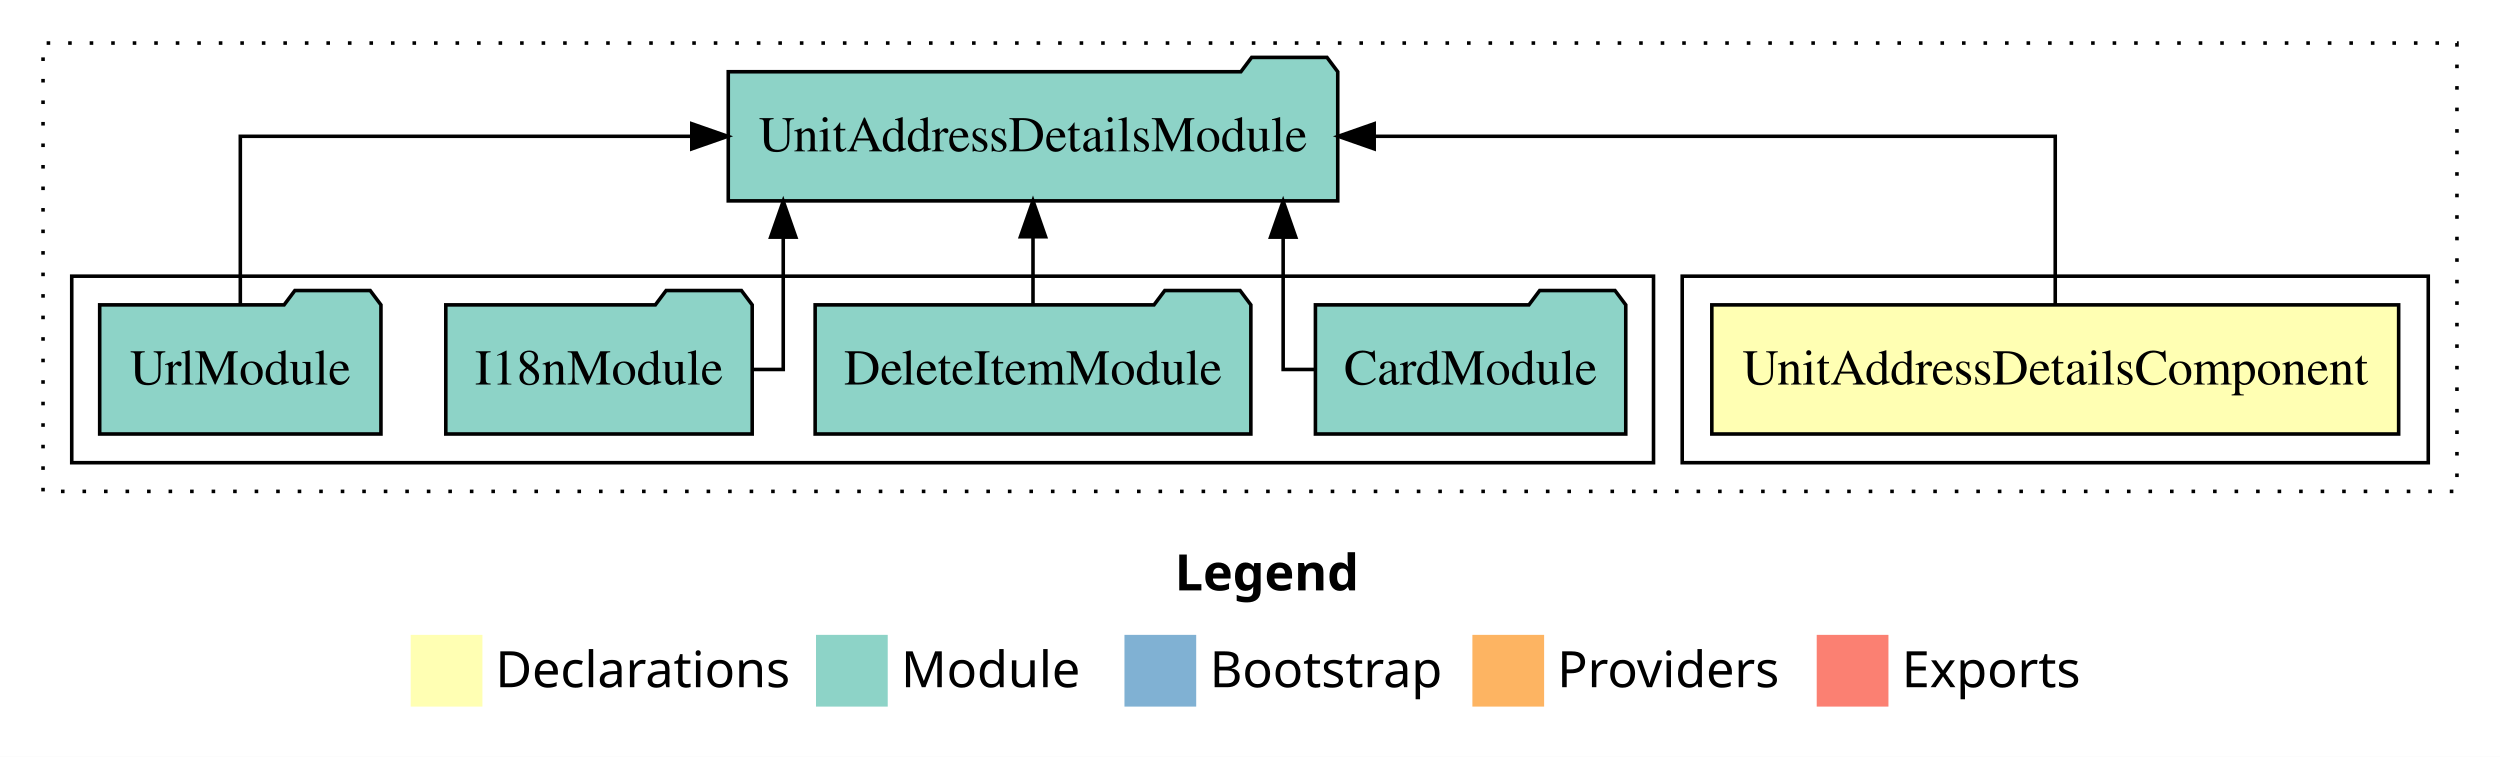
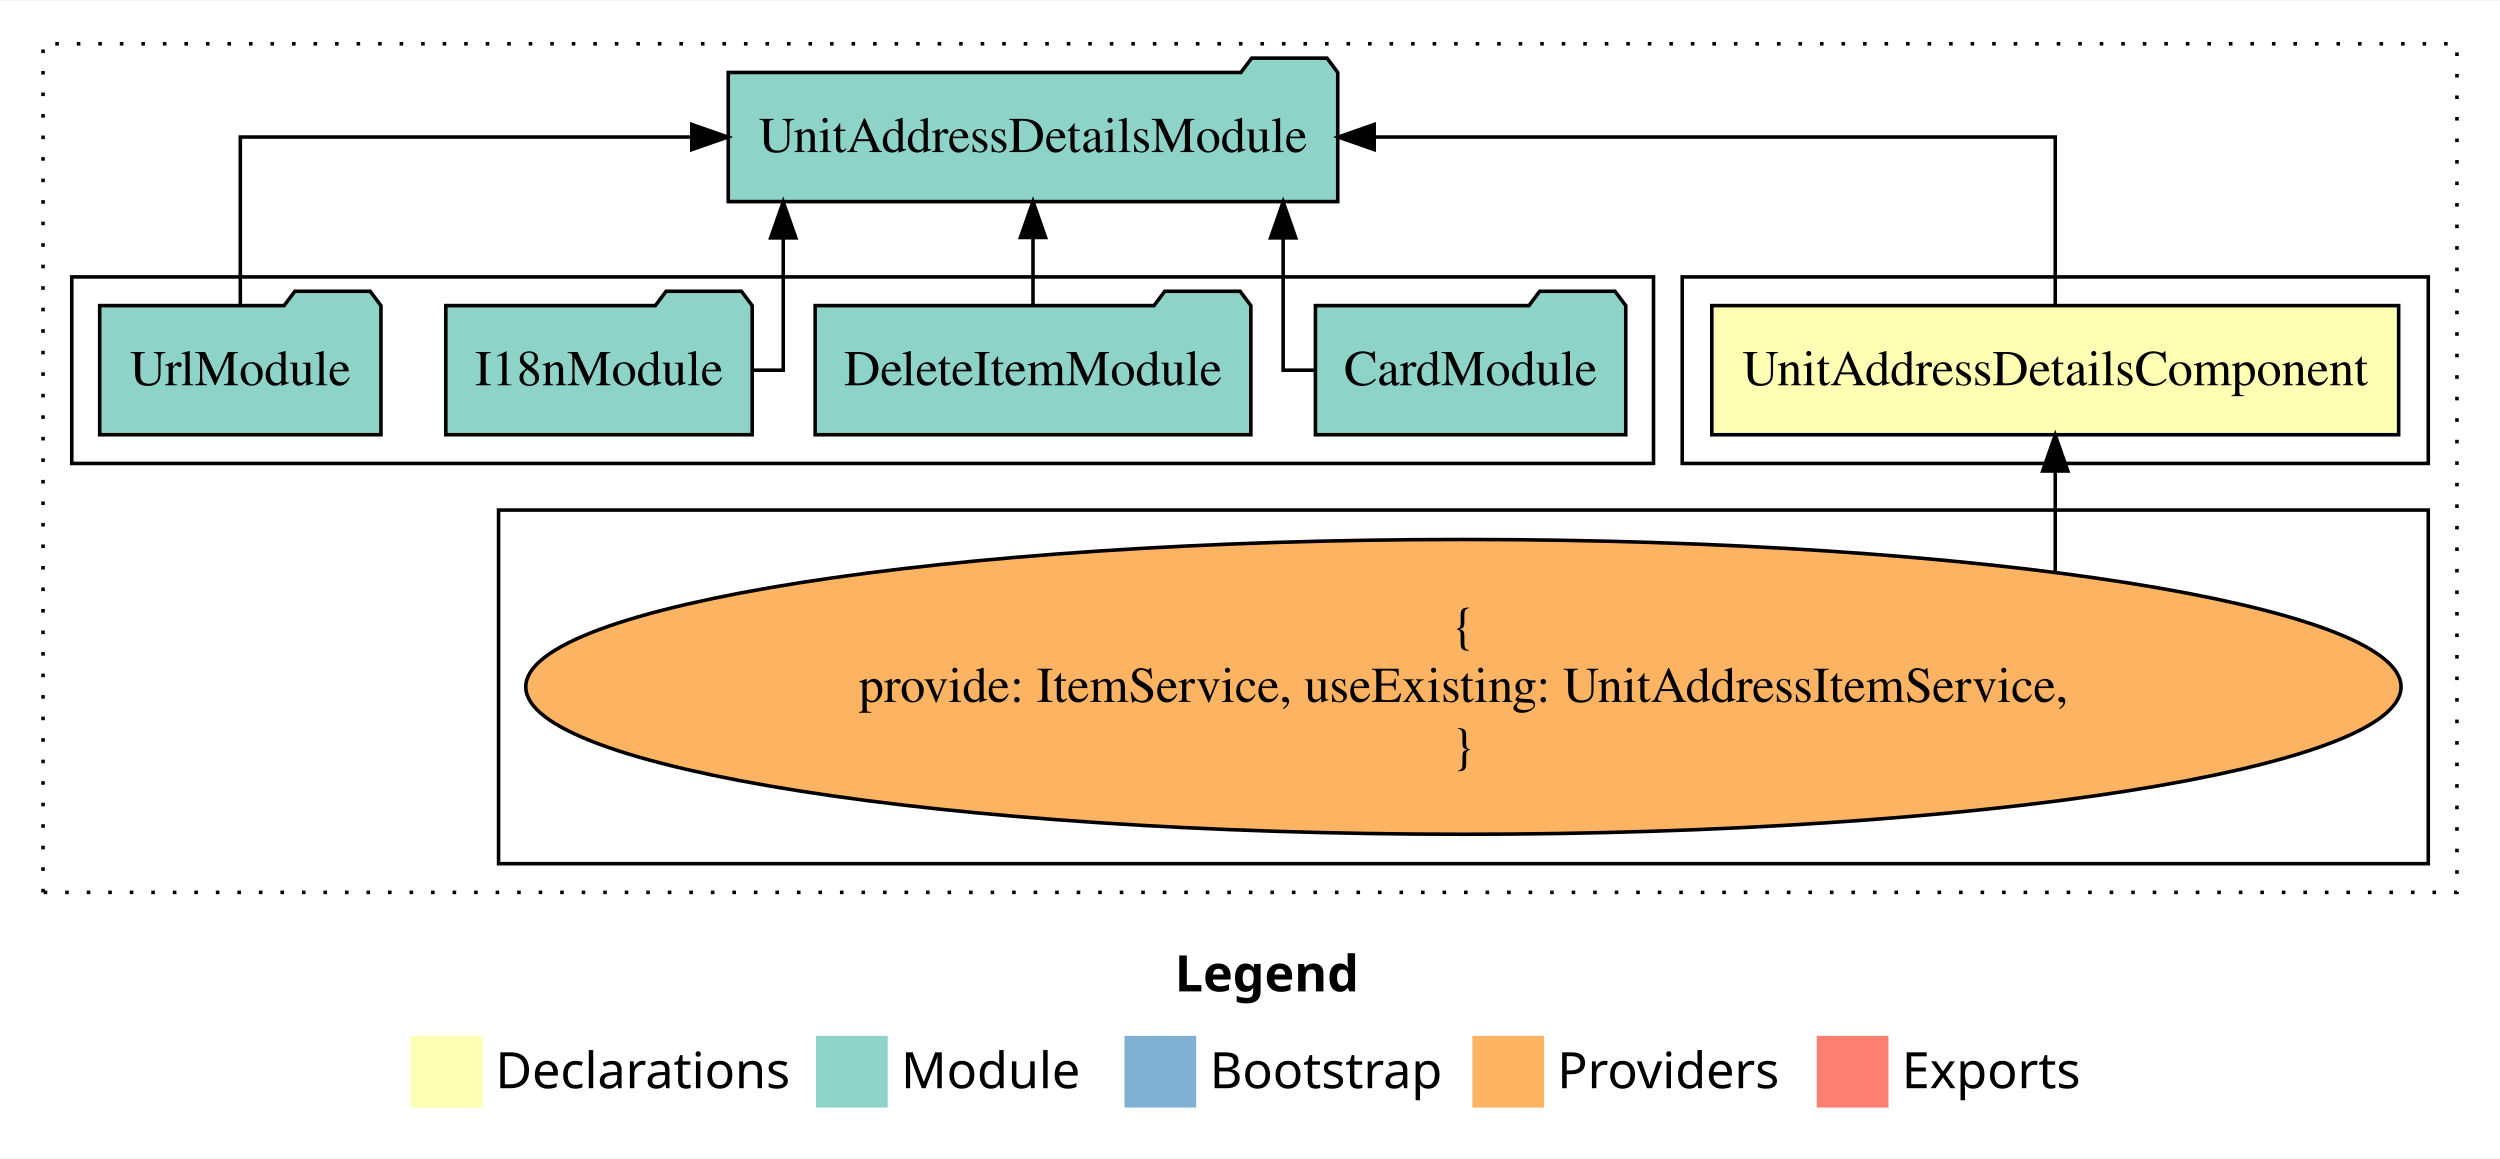
- <svg xmlns="http://www.w3.org/2000/svg" width="697pt" height="211pt" viewBox="0.00 0.00 697.00 211.00">
-   <g id="graph0" class="graph" transform="scale(1 1) rotate(0) translate(4 207)">
-     <polygon fill="#ffffff" stroke="transparent" points="-4,4 -4,-207 693,-207 693,4 -4,4" />
+ <svg xmlns="http://www.w3.org/2000/svg" width="697pt" height="323pt" viewBox="0.00 0.00 697.00 322.59">
+   <g id="graph0" class="graph" transform="scale(1 1) rotate(0) translate(4 318.5901)">
+     <polygon fill="#ffffff" stroke="transparent" points="-4,4 -4,-318.59 693,-318.59 693,4 -4,4" />
    <text text-anchor="start" x="323.509" y="-42.4" font-family="sans-serif" font-weight="bold" font-size="14.00" fill="#000000">Legend</text>
    <polygon fill="#ffffb3" stroke="transparent" points="110.5,-10 110.5,-30 130.5,-30 130.5,-10 110.5,-10" />
    <text text-anchor="start" x="134.129" y="-15.4" font-family="sans-serif" font-size="14.00" fill="#000000">  Declarations</text>
    <polygon fill="#8dd3c7" stroke="transparent" points="223.5,-10 223.5,-30 243.5,-30 243.5,-10 223.5,-10" />
    <text text-anchor="start" x="247.225" y="-15.4" font-family="sans-serif" font-size="14.00" fill="#000000">  Module</text>
    <polygon fill="#80b1d3" stroke="transparent" points="309.5,-10 309.5,-30 329.5,-30 329.5,-10 309.5,-10" />
    <text text-anchor="start" x="333.281" y="-15.4" font-family="sans-serif" font-size="14.00" fill="#000000">  Bootstrap</text>
    <polygon fill="#fdb462" stroke="transparent" points="406.5,-10 406.5,-30 426.5,-30 426.5,-10 406.5,-10" />
    <text text-anchor="start" x="430.173" y="-15.4" font-family="sans-serif" font-size="14.00" fill="#000000">  Providers</text>
    <polygon fill="#fb8072" stroke="transparent" points="502.5,-10 502.5,-30 522.5,-30 522.5,-10 502.5,-10" />
    <text text-anchor="start" x="526.226" y="-15.4" font-family="sans-serif" font-size="14.00" fill="#000000">  Exports</text>
    <g id="clust1" class="cluster">
-       <polygon fill="none" stroke="#000000" stroke-dasharray="1,5" points="8,-70 8,-195 681,-195 681,-70 8,-70" />
+       <polygon fill="none" stroke="#000000" stroke-dasharray="1,5" points="8,-70 8,-306.59 681,-306.59 681,-70 8,-70" />
    </g>
    <g id="clust2" class="cluster">
-       <polygon fill="none" stroke="#000000" points="465,-78 465,-130 673,-130 673,-78 465,-78" />
+       <polygon fill="none" stroke="#000000" points="465,-189.59 465,-241.59 673,-241.59 673,-189.59 465,-189.59" />
+     </g>
+     <g id="clust3" class="cluster">
+       <polygon fill="none" stroke="#000000" points="135,-78 135,-176.59 673,-176.59 673,-78 135,-78" />
    </g>
    <g id="clust4" class="cluster">
-       <polygon fill="none" stroke="#000000" points="16,-78 16,-130 457,-130 457,-78 16,-78" />
+       <polygon fill="none" stroke="#000000" points="16,-189.59 16,-241.59 457,-241.59 457,-189.59 16,-189.59" />
    </g>
    <g id="node1" class="node">
-       <polygon fill="#ffffb3" stroke="#000000" points="664.744,-122 473.256,-122 473.256,-86 664.744,-86 664.744,-122" />
-       <text text-anchor="middle" x="569" y="-99.8" font-family="Times,serif" font-size="14.00" fill="#000000">UnitAddressDetailsComponent</text>
+       <polygon fill="#ffffb3" stroke="#000000" points="664.744,-233.59 473.256,-233.59 473.256,-197.59 664.744,-197.59 664.744,-233.59" />
+       <text text-anchor="middle" x="569" y="-211.39" font-family="Times,serif" font-size="14.00" fill="#000000">UnitAddressDetailsComponent</text>
    </g>
    <g id="node2" class="node">
-       <polygon fill="#8dd3c7" stroke="#000000" points="368.961,-187 365.961,-191 344.961,-191 341.961,-187 199.039,-187 199.039,-151 368.961,-151 368.961,-187" />
-       <text text-anchor="middle" x="284" y="-164.8" font-family="Times,serif" font-size="14.00" fill="#000000">UnitAddressDetailsModule</text>
+       <polygon fill="#8dd3c7" stroke="#000000" points="368.961,-298.59 365.961,-302.59 344.961,-302.59 341.961,-298.59 199.039,-298.59 199.039,-262.59 368.961,-262.59 368.961,-298.59" />
+       <text text-anchor="middle" x="284" y="-276.39" font-family="Times,serif" font-size="14.00" fill="#000000">UnitAddressDetailsModule</text>
    </g>
    <g id="edge1" class="edge">
-       <path fill="none" stroke="#000000" d="M569,-122.106C569,-141.339 569,-169 569,-169 569,-169 379.123,-169 379.123,-169" />
-       <polygon fill="#000000" stroke="#000000" points="379.123,-165.5 369.123,-169 379.123,-172.5 379.123,-165.5" />
+       <path fill="none" stroke="#000000" d="M569,-233.696C569,-252.929 569,-280.59 569,-280.59 569,-280.59 379.123,-280.59 379.123,-280.59" />
+       <polygon fill="#000000" stroke="#000000" points="379.123,-277.09 369.123,-280.59 379.123,-284.09 379.123,-277.09" />
    </g>
    <g id="node3" class="node">
-       <polygon fill="#8dd3c7" stroke="#000000" points="449.262,-122 446.262,-126 425.262,-126 422.262,-122 362.738,-122 362.738,-86 449.262,-86 449.262,-122" />
-       <text text-anchor="middle" x="406" y="-99.8" font-family="Times,serif" font-size="14.00" fill="#000000">CardModule</text>
+       <ellipse fill="#fdb462" stroke="#000000" cx="404" cy="-127.295" rx="261.413" ry="41.091" />
+       <text text-anchor="middle" x="404" y="-139.895" font-family="Times,serif" font-size="14.00" fill="#000000">{</text>
+       <text text-anchor="middle" x="404" y="-123.095" font-family="Times,serif" font-size="14.00" fill="#000000">    provide: ItemService, useExisting: UnitAddressItemService,</text>
+       <text text-anchor="middle" x="404" y="-106.295" font-family="Times,serif" font-size="14.00" fill="#000000">}</text>
    </g>
    <g id="edge2" class="edge">
-       <path fill="none" stroke="#000000" d="M362.373,-104C357.217,-104 353.744,-104 353.744,-104 353.744,-104 353.744,-140.894 353.744,-140.894" />
-       <polygon fill="#000000" stroke="#000000" points="350.244,-140.894 353.744,-150.894 357.244,-140.894 350.244,-140.894" />
+       <path fill="none" stroke="#000000" d="M569,-159.421C569,-159.421 569,-187.481 569,-187.481" />
+       <polygon fill="#000000" stroke="#000000" points="565.5,-187.481 569,-197.481 572.5,-187.481 565.5,-187.481" />
    </g>
    <g id="node4" class="node">
-       <polygon fill="#8dd3c7" stroke="#000000" points="344.738,-122 341.738,-126 320.738,-126 317.738,-122 223.262,-122 223.262,-86 344.738,-86 344.738,-122" />
-       <text text-anchor="middle" x="284" y="-99.8" font-family="Times,serif" font-size="14.00" fill="#000000">DeleteItemModule</text>
+       <polygon fill="#8dd3c7" stroke="#000000" points="449.262,-233.59 446.262,-237.59 425.262,-237.59 422.262,-233.59 362.738,-233.59 362.738,-197.59 449.262,-197.59 449.262,-233.59" />
+       <text text-anchor="middle" x="406" y="-211.39" font-family="Times,serif" font-size="14.00" fill="#000000">CardModule</text>
    </g>
    <g id="edge3" class="edge">
-       <path fill="none" stroke="#000000" d="M284,-122.106C284,-122.106 284,-140.991 284,-140.991" />
-       <polygon fill="#000000" stroke="#000000" points="280.5,-140.991 284,-150.991 287.5,-140.991 280.5,-140.991" />
+       <path fill="none" stroke="#000000" d="M362.373,-215.59C357.217,-215.59 353.744,-215.59 353.744,-215.59 353.744,-215.59 353.744,-252.484 353.744,-252.484" />
+       <polygon fill="#000000" stroke="#000000" points="350.244,-252.484 353.744,-262.484 357.244,-252.484 350.244,-252.484" />
    </g>
    <g id="node5" class="node">
-       <polygon fill="#8dd3c7" stroke="#000000" points="205.711,-122 202.711,-126 181.711,-126 178.711,-122 120.289,-122 120.289,-86 205.711,-86 205.711,-122" />
-       <text text-anchor="middle" x="163" y="-99.8" font-family="Times,serif" font-size="14.00" fill="#000000">I18nModule</text>
+       <polygon fill="#8dd3c7" stroke="#000000" points="344.738,-233.59 341.738,-237.59 320.738,-237.59 317.738,-233.59 223.262,-233.59 223.262,-197.59 344.738,-197.59 344.738,-233.59" />
+       <text text-anchor="middle" x="284" y="-211.39" font-family="Times,serif" font-size="14.00" fill="#000000">DeleteItemModule</text>
    </g>
    <g id="edge4" class="edge">
-       <path fill="none" stroke="#000000" d="M205.886,-104C210.954,-104 214.368,-104 214.368,-104 214.368,-104 214.368,-140.894 214.368,-140.894" />
-       <polygon fill="#000000" stroke="#000000" points="210.868,-140.894 214.368,-150.894 217.868,-140.894 210.868,-140.894" />
+       <path fill="none" stroke="#000000" d="M284,-233.696C284,-233.696 284,-252.581 284,-252.581" />
+       <polygon fill="#000000" stroke="#000000" points="280.5,-252.581 284,-262.581 287.5,-252.581 280.5,-252.581" />
    </g>
    <g id="node6" class="node">
-       <polygon fill="#8dd3c7" stroke="#000000" points="102.208,-122 99.208,-126 78.208,-126 75.208,-122 23.792,-122 23.792,-86 102.208,-86 102.208,-122" />
-       <text text-anchor="middle" x="63" y="-99.8" font-family="Times,serif" font-size="14.00" fill="#000000">UrlModule</text>
+       <polygon fill="#8dd3c7" stroke="#000000" points="205.711,-233.59 202.711,-237.59 181.711,-237.59 178.711,-233.59 120.289,-233.59 120.289,-197.59 205.711,-197.59 205.711,-233.59" />
+       <text text-anchor="middle" x="163" y="-211.39" font-family="Times,serif" font-size="14.00" fill="#000000">I18nModule</text>
    </g>
    <g id="edge5" class="edge">
-       <path fill="none" stroke="#000000" d="M63,-122.106C63,-141.339 63,-169 63,-169 63,-169 188.872,-169 188.872,-169" />
-       <polygon fill="#000000" stroke="#000000" points="188.872,-172.5 198.872,-169 188.872,-165.5 188.872,-172.5" />
+       <path fill="none" stroke="#000000" d="M205.886,-215.59C210.954,-215.59 214.368,-215.59 214.368,-215.59 214.368,-215.59 214.368,-252.484 214.368,-252.484" />
+       <polygon fill="#000000" stroke="#000000" points="210.868,-252.484 214.368,-262.484 217.868,-252.484 210.868,-252.484" />
+     </g>
+     <g id="node7" class="node">
+       <polygon fill="#8dd3c7" stroke="#000000" points="102.208,-233.59 99.208,-237.59 78.208,-237.59 75.208,-233.59 23.792,-233.59 23.792,-197.59 102.208,-197.59 102.208,-233.59" />
+       <text text-anchor="middle" x="63" y="-211.39" font-family="Times,serif" font-size="14.00" fill="#000000">UrlModule</text>
+     </g>
+     <g id="edge6" class="edge">
+       <path fill="none" stroke="#000000" d="M63,-233.696C63,-252.929 63,-280.59 63,-280.59 63,-280.59 188.872,-280.59 188.872,-280.59" />
+       <polygon fill="#000000" stroke="#000000" points="188.872,-284.09 198.872,-280.59 188.872,-277.09 188.872,-284.09" />
    </g>
  </g>
</svg>
